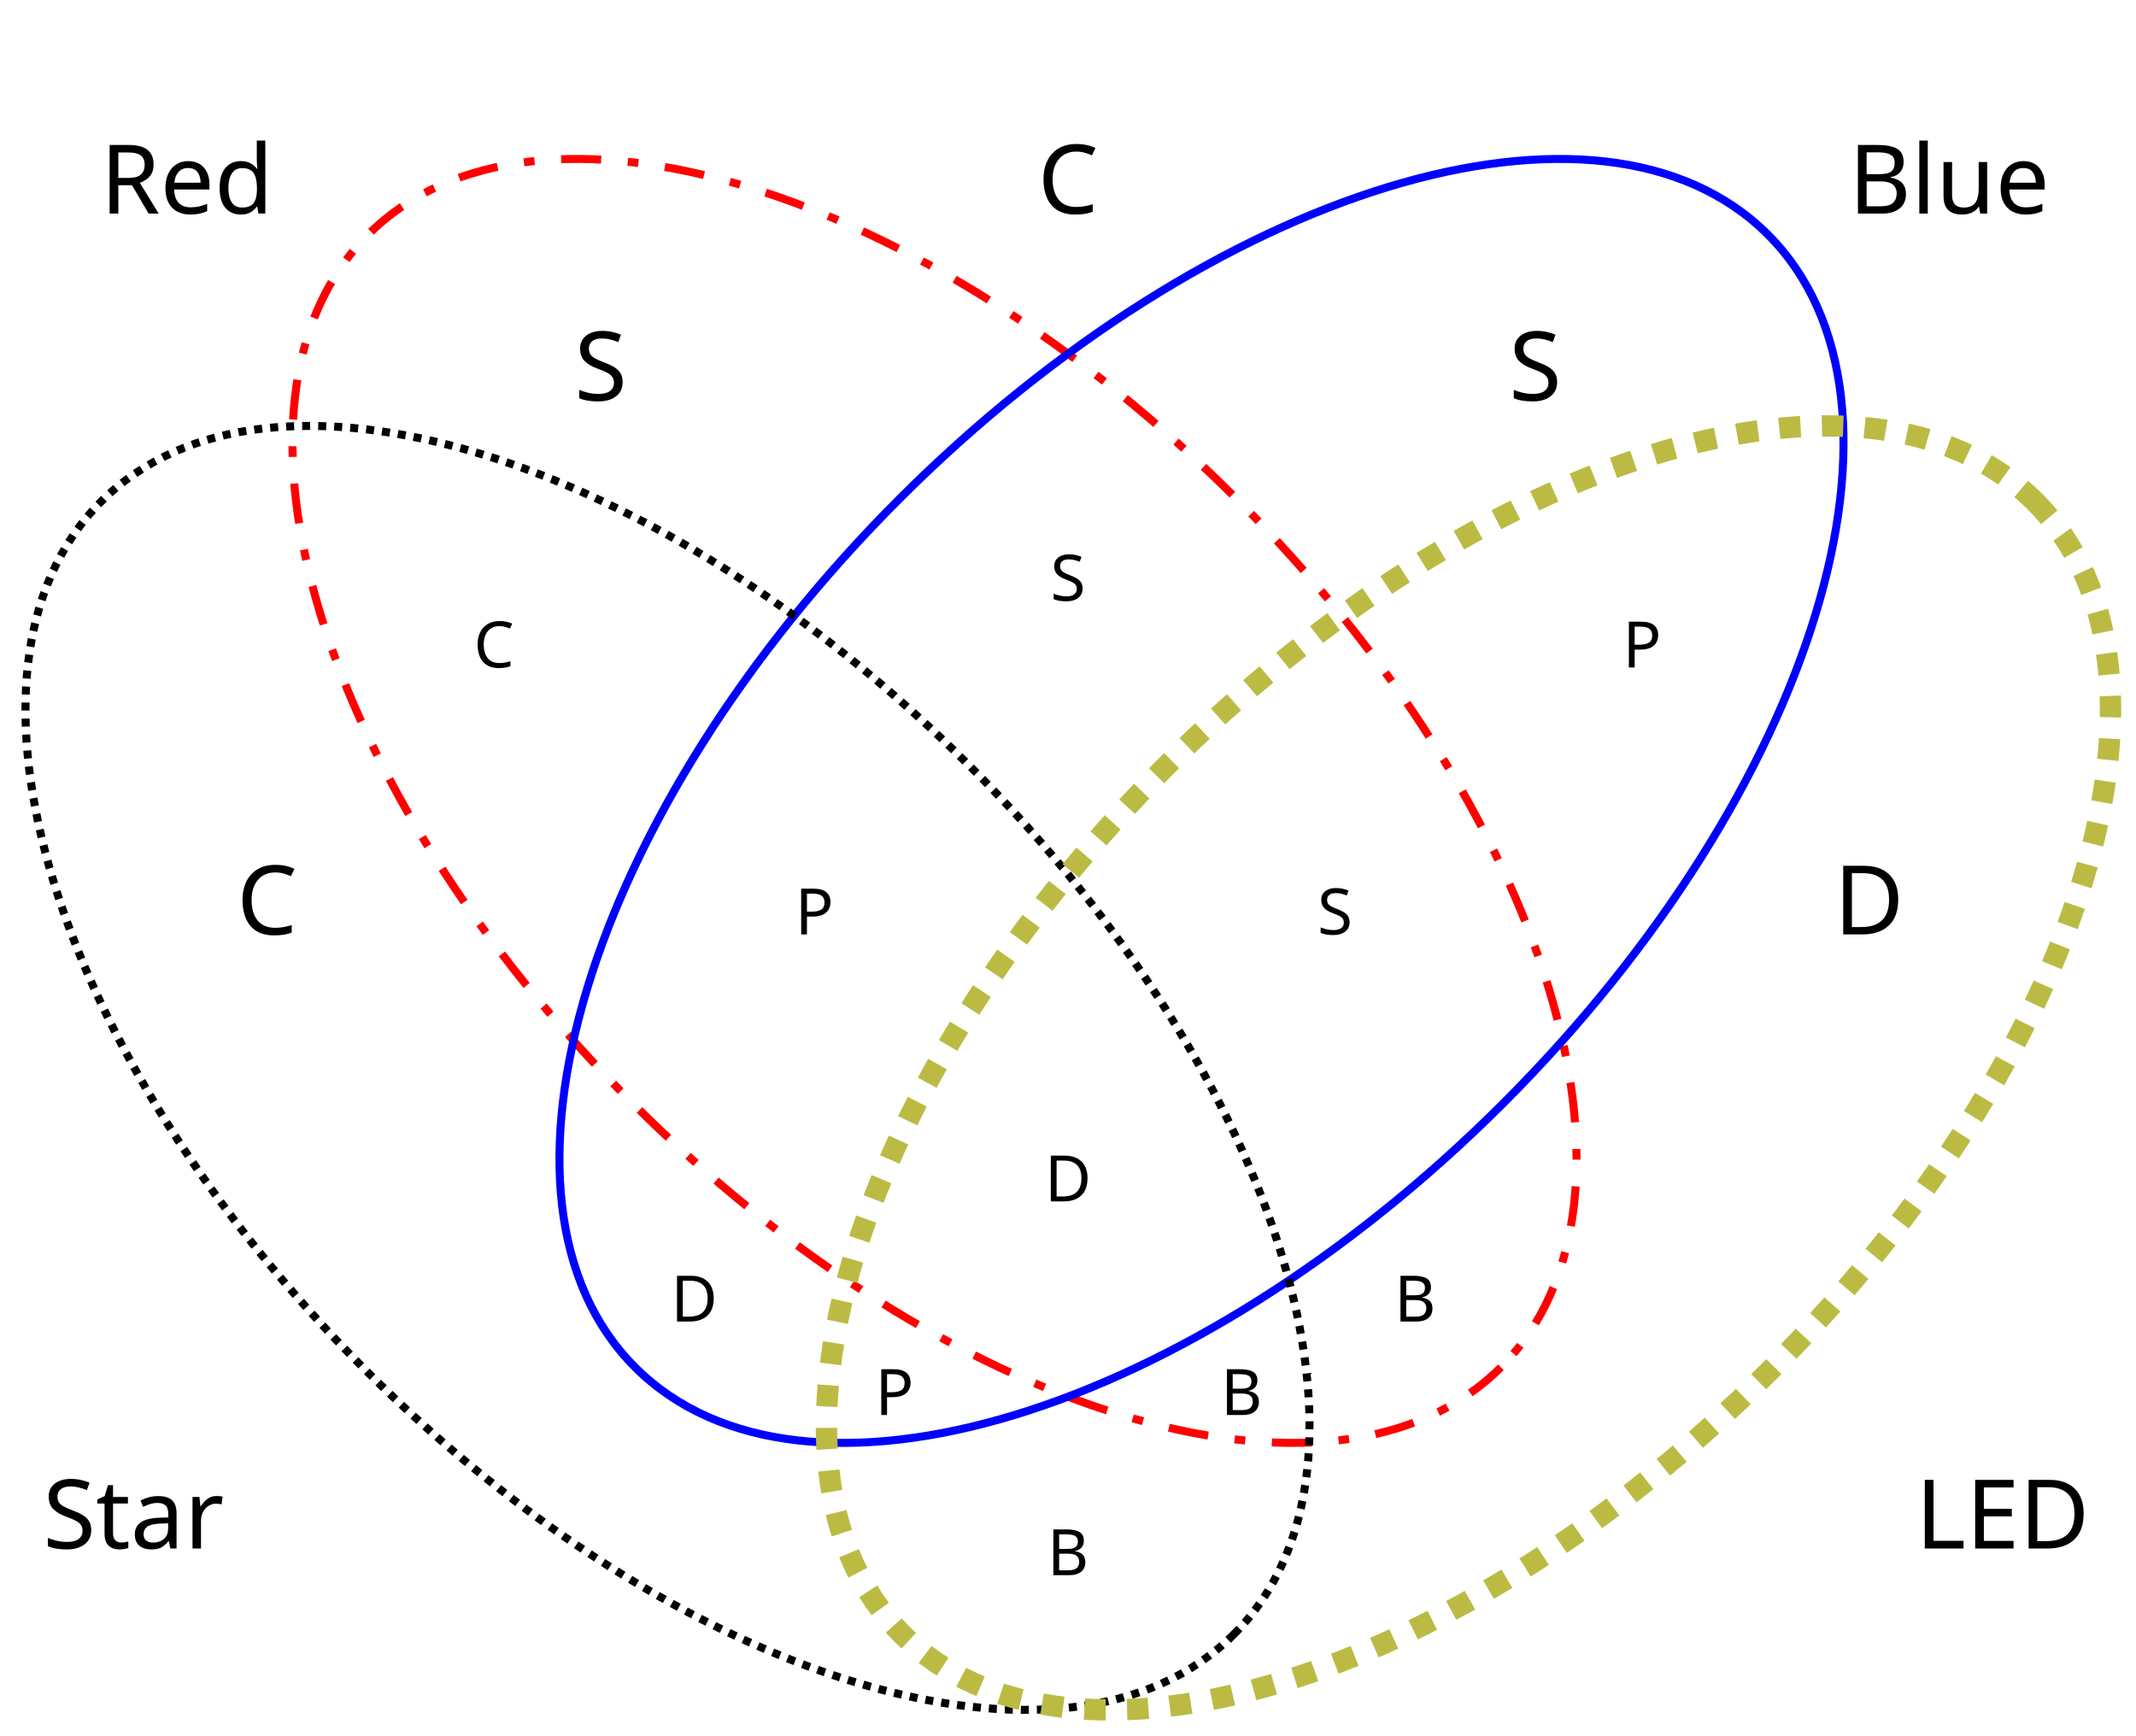
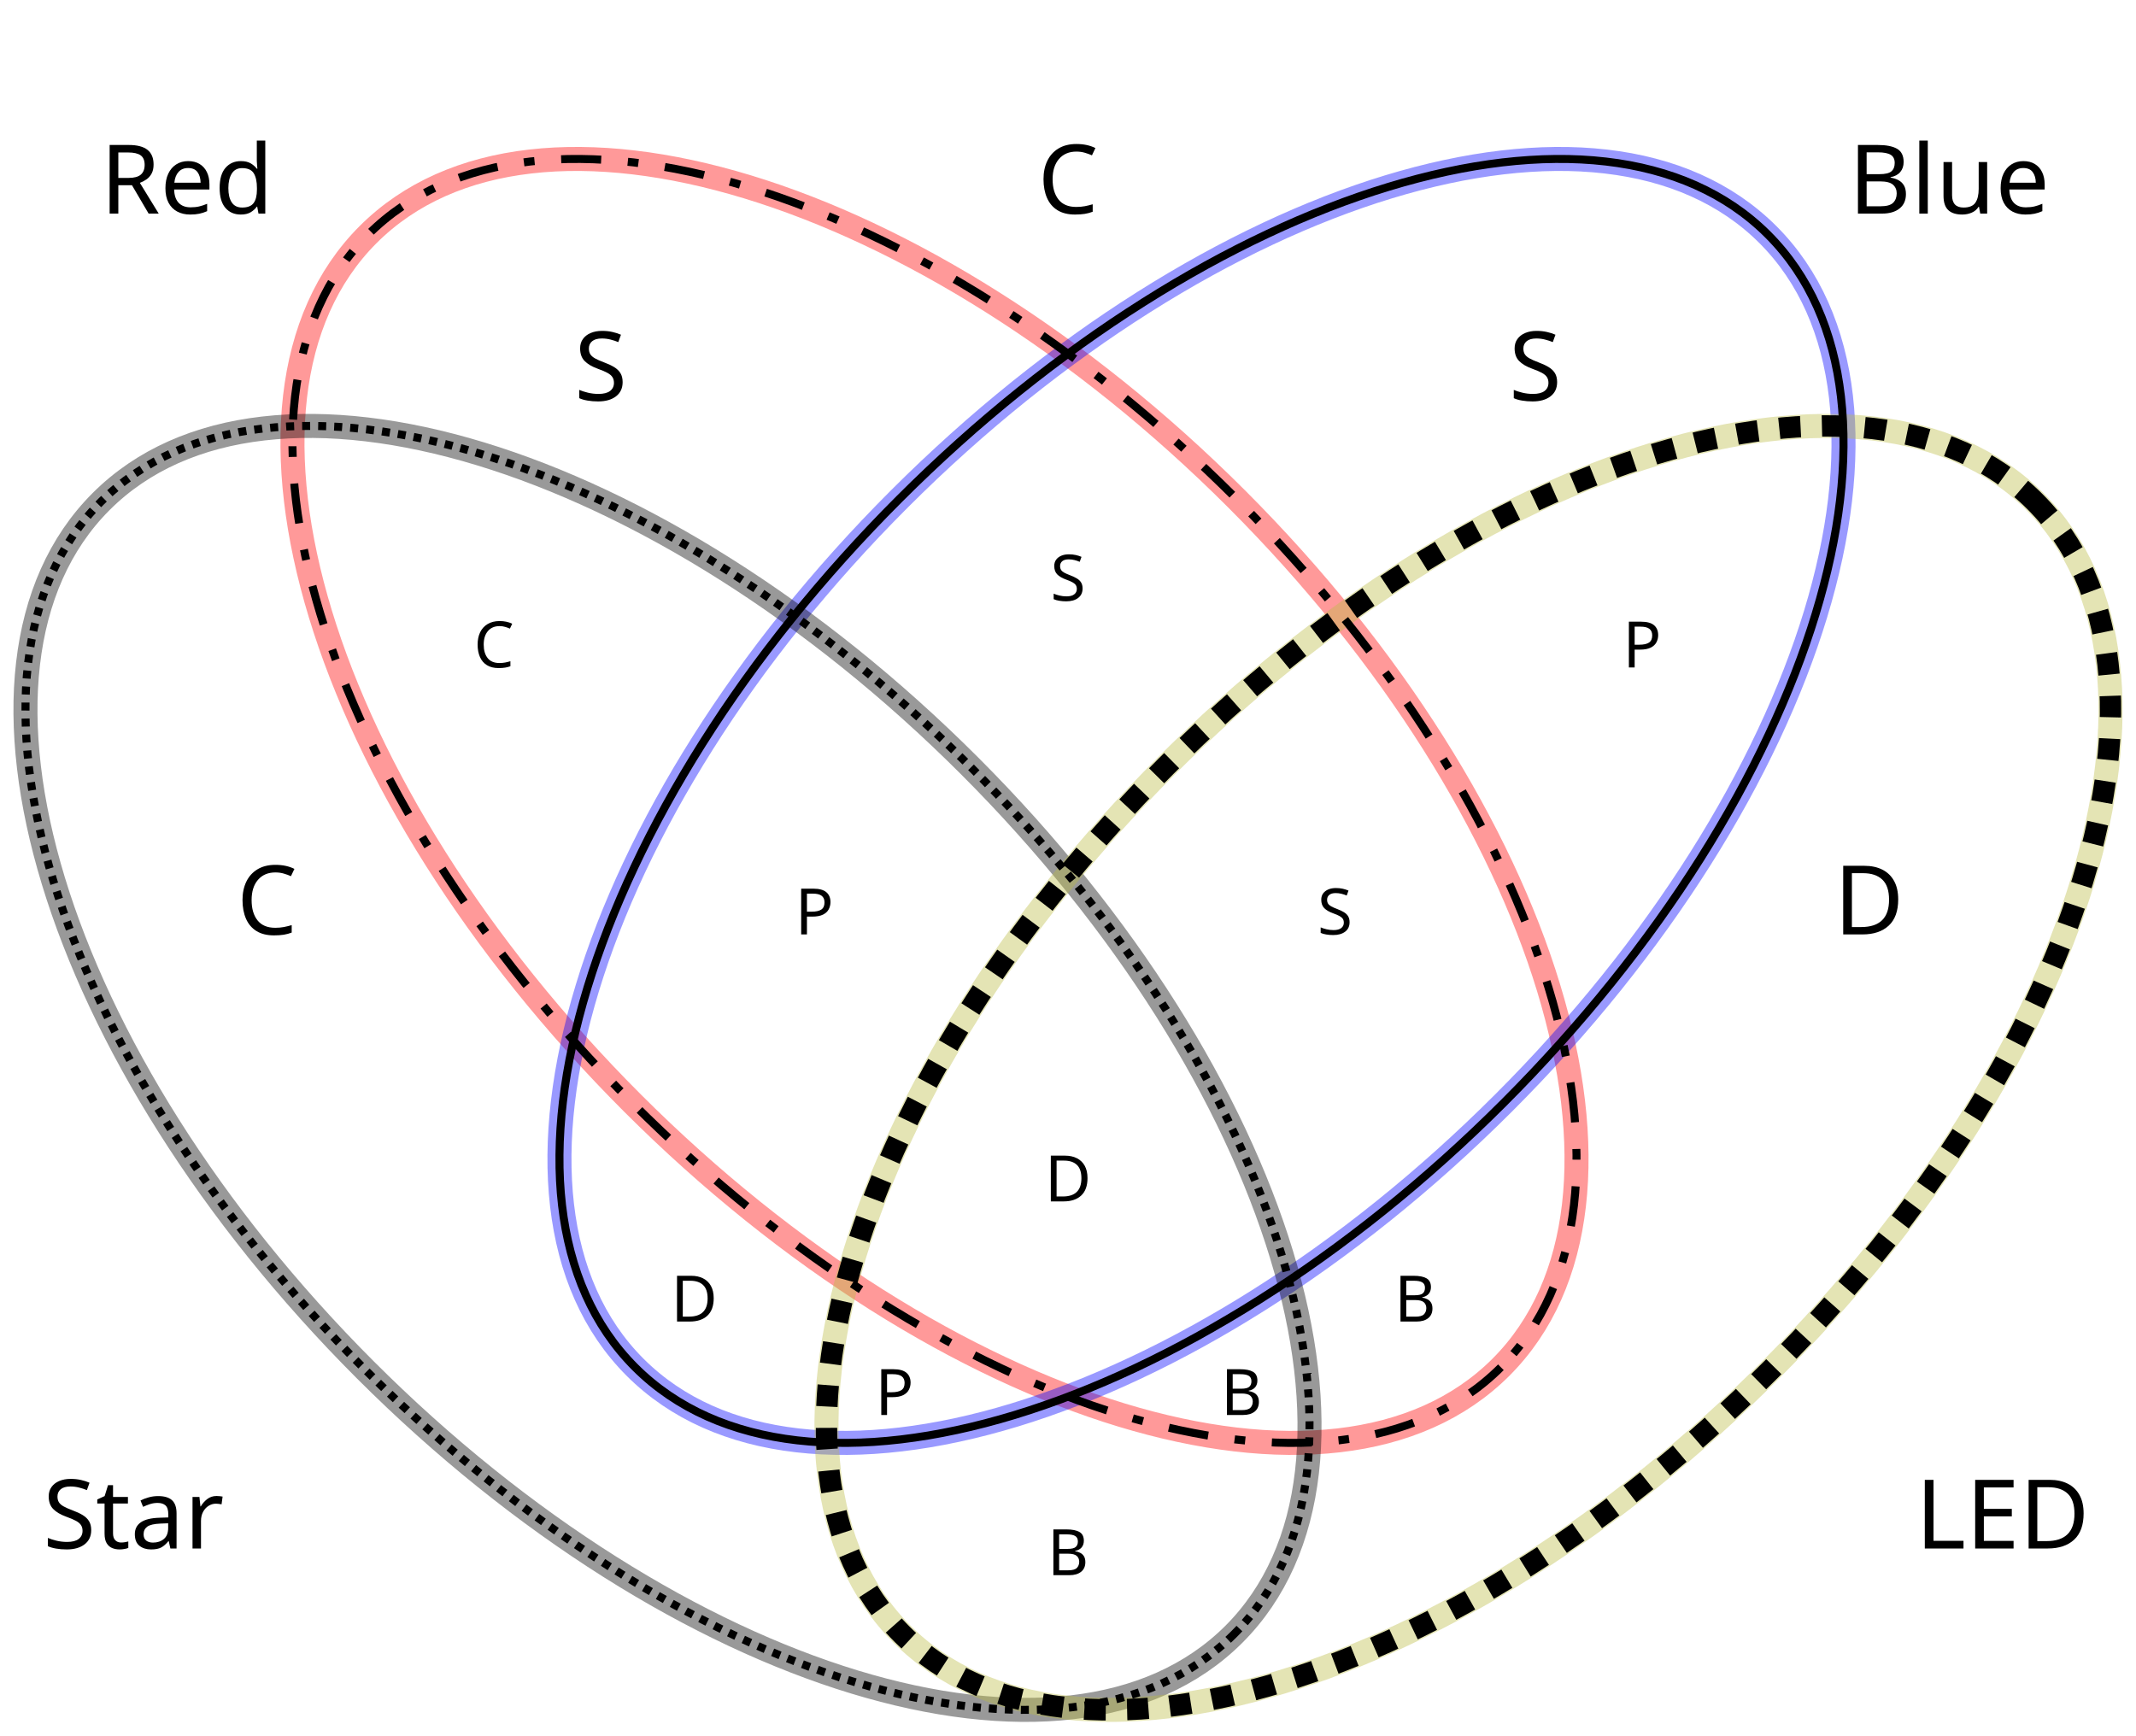
<svg xmlns="http://www.w3.org/2000/svg" width="100%" height="100%" viewBox="0 0 800 650" preserveAspectRatio="xMidYMid meet" version="1.1">
-   <ellipse cx="0" cy="0" rx="300" ry="160" stroke="red" fill="none" stroke-width="3" stroke-dasharray="15,10,4,10" transform="translate(350, 300) rotate(45)" />
-   <ellipse cx="0" cy="0" rx="300" ry="160" stroke="blue" fill="none" stroke-width="3" stroke-dasharray="" transform="translate(450, 300) rotate(-45)" />
+   <ellipse cx="0" cy="0" rx="300" ry="160" opacity=".4" stroke="red" fill="none" stroke-width="9" stroke-dasharray="" transform="translate(350, 300) rotate(45)" />
+   <ellipse cx="0" cy="0" rx="300" ry="160" opacity=".4" stroke="blue" fill="none" stroke-width="9" stroke-dasharray="" transform="translate(450, 300) rotate(-45)" />
+   <ellipse cx="0" cy="0" rx="300" ry="160" opacity=".4" stroke="black" fill="none" stroke-width="9" stroke-dasharray="" transform="translate(250, 400) rotate(45)" />
+   <ellipse cx="0" cy="0" rx="300" ry="160" opacity=".4" stroke="#bb4" fill="none" stroke-width="9" stroke-dasharray="" transform="translate(550, 400) rotate(-45)" />
+   <ellipse cx="0" cy="0" rx="300" ry="160" stroke="black" fill="none" stroke-width="3" stroke-dasharray="15,10,4,10" transform="translate(350, 300) rotate(45)" />
+   <ellipse cx="0" cy="0" rx="300" ry="160" stroke="black" fill="none" stroke-width="3" stroke-dasharray="" transform="translate(450, 300) rotate(-45)" />
  <ellipse cx="0" cy="0" rx="300" ry="160" stroke="black" fill="none" stroke-width="3" stroke-dasharray="3" transform="translate(250, 400) rotate(45)" />
-   <ellipse cx="0" cy="0" rx="300" ry="160" stroke="#bb4" fill="none" stroke-width="8" stroke-dasharray="8" transform="translate(550, 400) rotate(-45)" />
+   <ellipse cx="0" cy="0" rx="300" ry="160" stroke="black" fill="none" stroke-width="8" stroke-dasharray="8" transform="translate(550, 400) rotate(-45)" />
  <text font-family="Special Elite, sans-serif" text-anchor="middle" x="750" y="580" font-size="3em">
    <tspan>LED</tspan>
  </text>
  <text font-family="Special Elite, sans-serif" text-anchor="middle" x="50" y="580" font-size="3em">
    <tspan>Star</tspan>
  </text>
  <text font-family="Special Elite, sans-serif" text-anchor="middle" x="70" y="80" font-size="3em">
    <tspan>Red</tspan>
  </text>
  <text font-family="Special Elite, sans-serif" text-anchor="middle" x="730" y="80" font-size="3em">
    <tspan>Blue</tspan>
  </text>
  <text font-family="Special Elite, sans-serif" text-anchor="middle" x="225" y="150" font-size="3em">
    <tspan>S</tspan>
  </text>
  <text font-family="Special Elite, sans-serif" text-anchor="middle" x="575" y="150" font-size="3em">
    <tspan>S</tspan>
  </text>
  <text font-family="Special Elite, sans-serif" text-anchor="middle" x="100" y="350" font-size="3em">
    <tspan>C</tspan>
  </text>
  <text font-family="Special Elite, sans-serif" text-anchor="middle" x="700" y="350" font-size="3em">
    <tspan>D</tspan>
  </text>
  <text font-family="Special Elite, sans-serif" text-anchor="middle" x="185" y="250" font-size="2em">
    <tspan>C</tspan>
  </text>
  <text font-family="Special Elite, sans-serif" text-anchor="middle" x="400" y="225" font-size="2em">
    <tspan>S</tspan>
  </text>
  <text font-family="Special Elite, sans-serif" text-anchor="middle" x="615" y="250" font-size="2em">
    <tspan>P</tspan>
  </text>
  <text font-family="Special Elite, sans-serif" text-anchor="middle" x="400" y="590" font-size="2em">
    <tspan>B</tspan>
  </text>
  <text font-family="Special Elite, sans-serif" text-anchor="middle" x="260" y="495" font-size="2em">
    <tspan>D</tspan>
  </text>
  <text font-family="Special Elite, sans-serif" text-anchor="middle" x="530" y="495" font-size="2em">
    <tspan>B</tspan>
  </text>
  <text font-family="Special Elite, sans-serif" text-anchor="middle" x="305" y="350" font-size="2em">
    <tspan>P</tspan>
  </text>
  <text font-family="Special Elite, sans-serif" text-anchor="middle" x="500" y="350" font-size="2em">
    <tspan>S</tspan>
  </text>
  <text font-family="Special Elite, sans-serif" text-anchor="middle" x="335" y="530" font-size="2em">
    <tspan>P</tspan>
  </text>
  <text font-family="Special Elite, sans-serif" text-anchor="middle" x="465" y="530" font-size="2em">
    <tspan>B</tspan>
  </text>
  <text font-family="Special Elite, sans-serif" text-anchor="middle" x="400" y="450" font-size="2em">
    <tspan>D</tspan>
  </text>
  <text font-family="Special Elite, sans-serif" text-anchor="middle" x="400" y="80" font-size="3em">
    <tspan>C</tspan>
  </text>
</svg>
